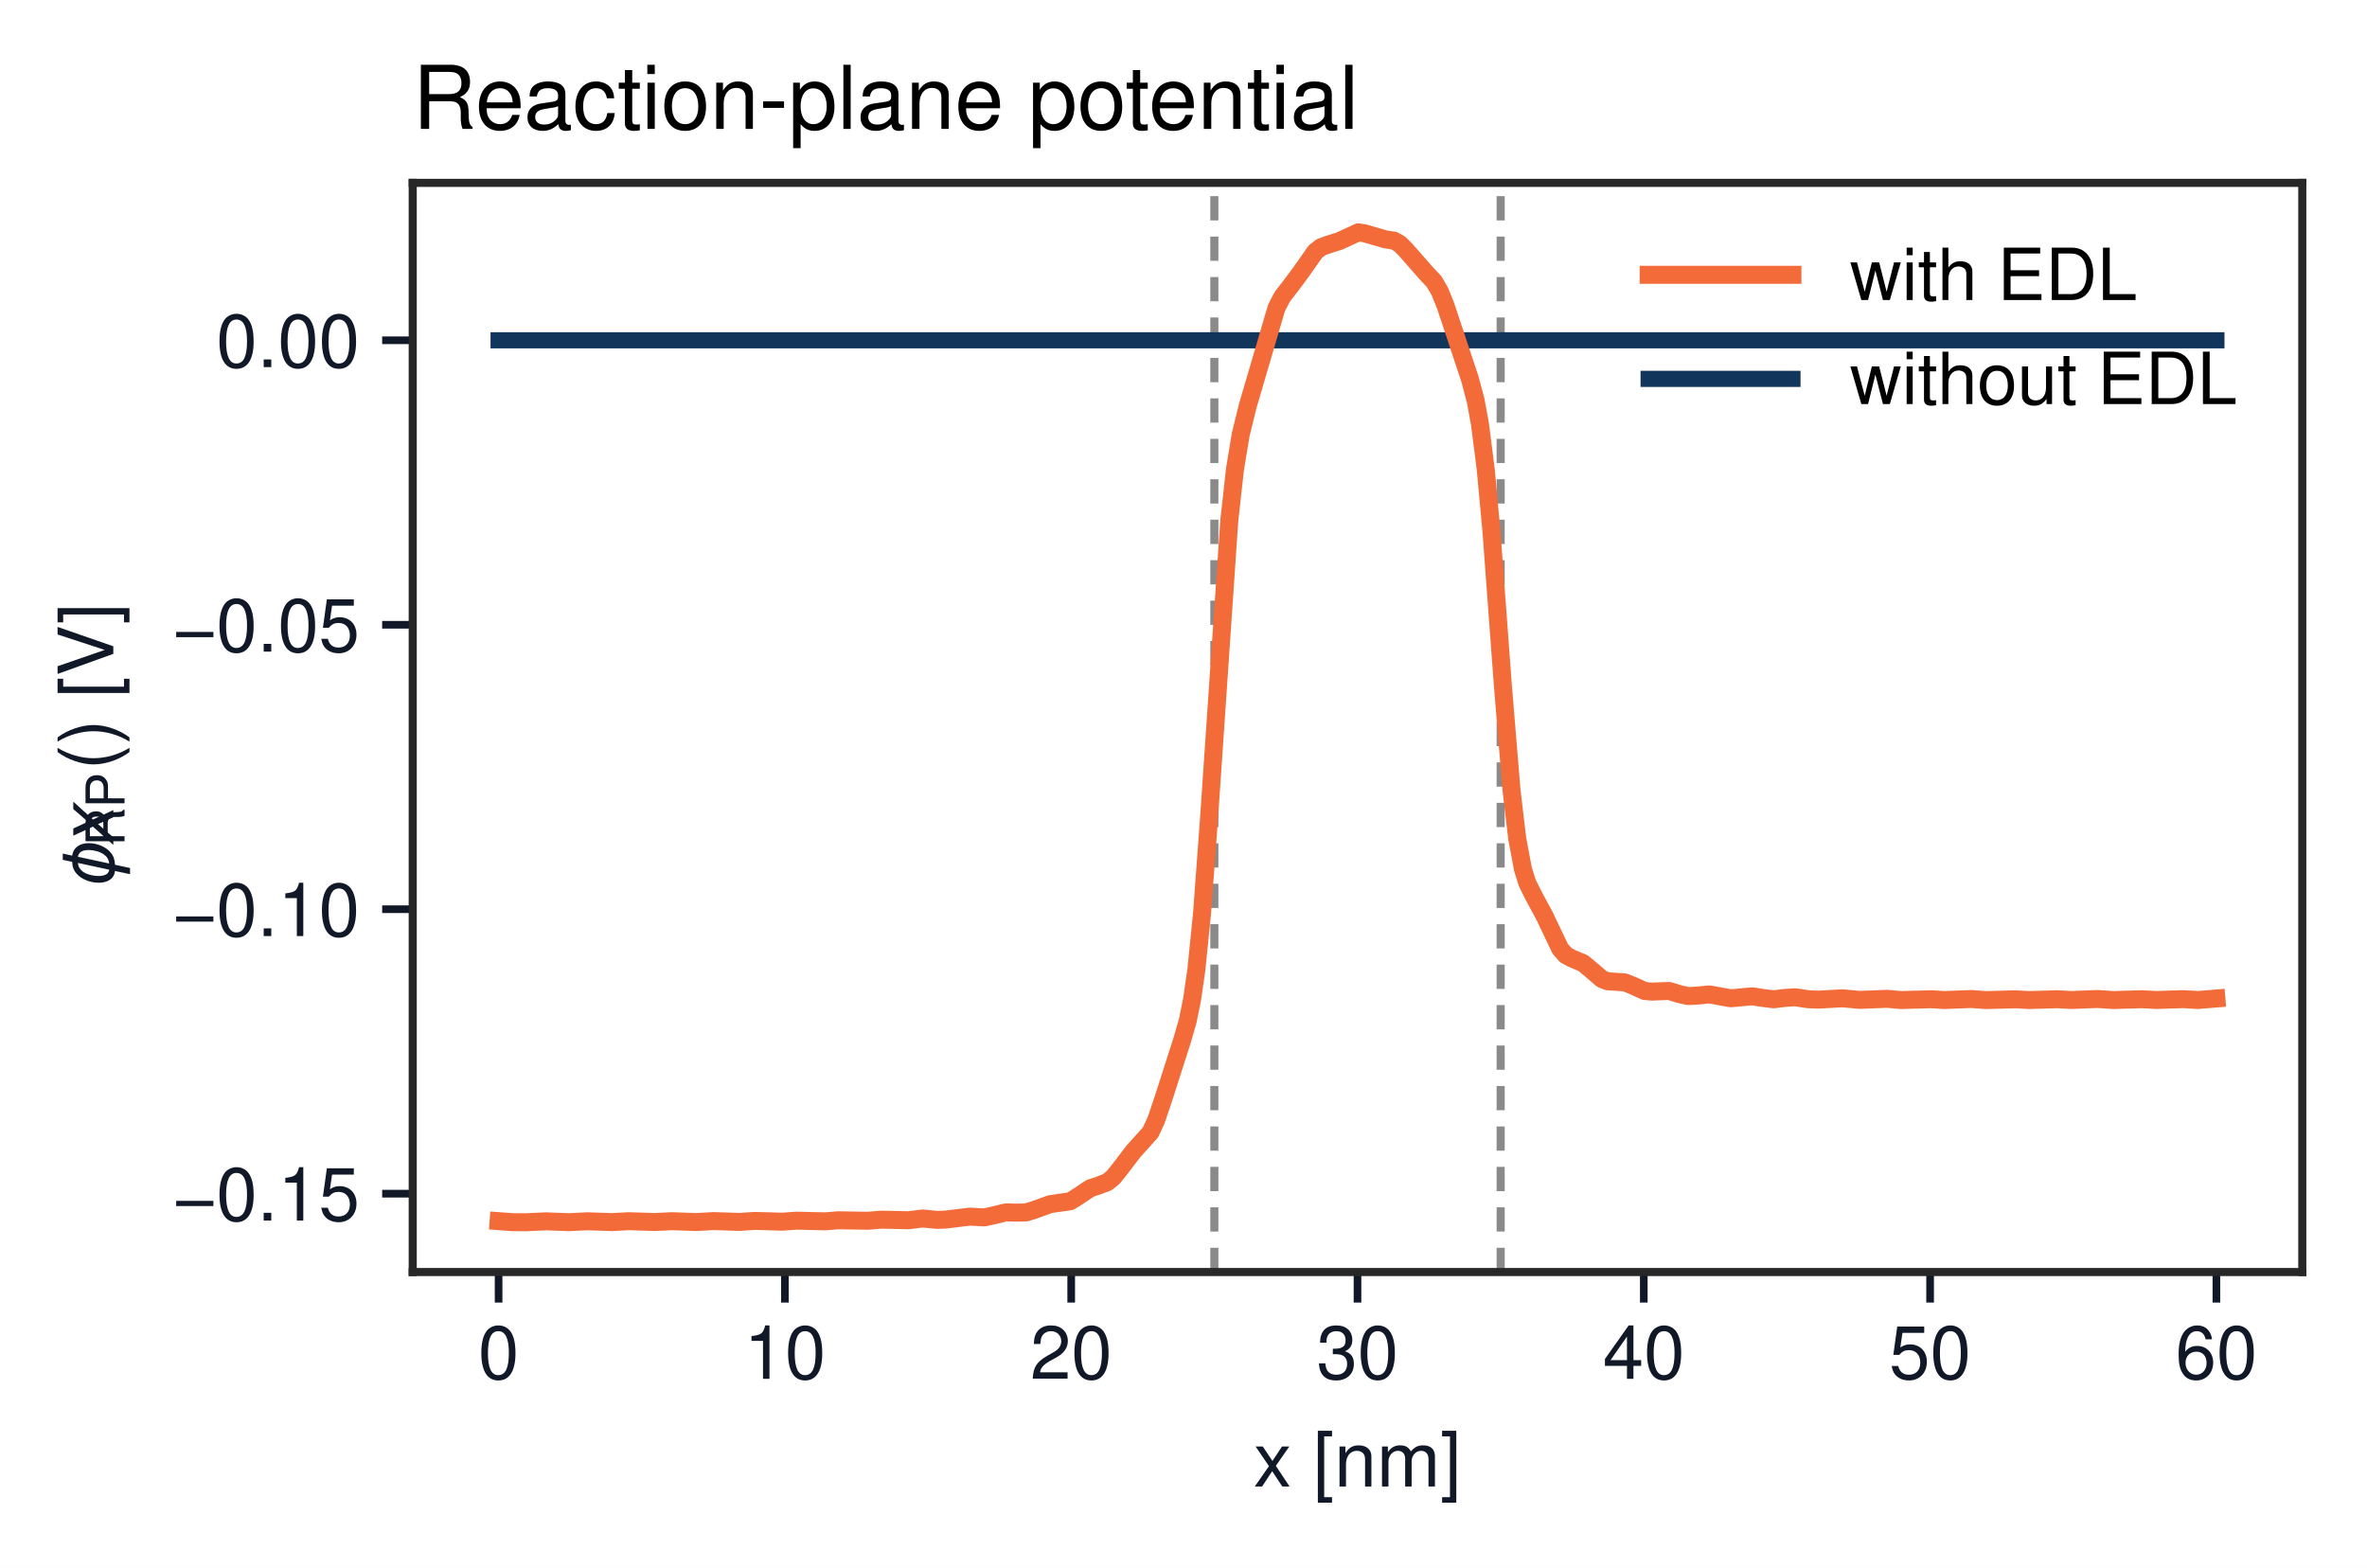
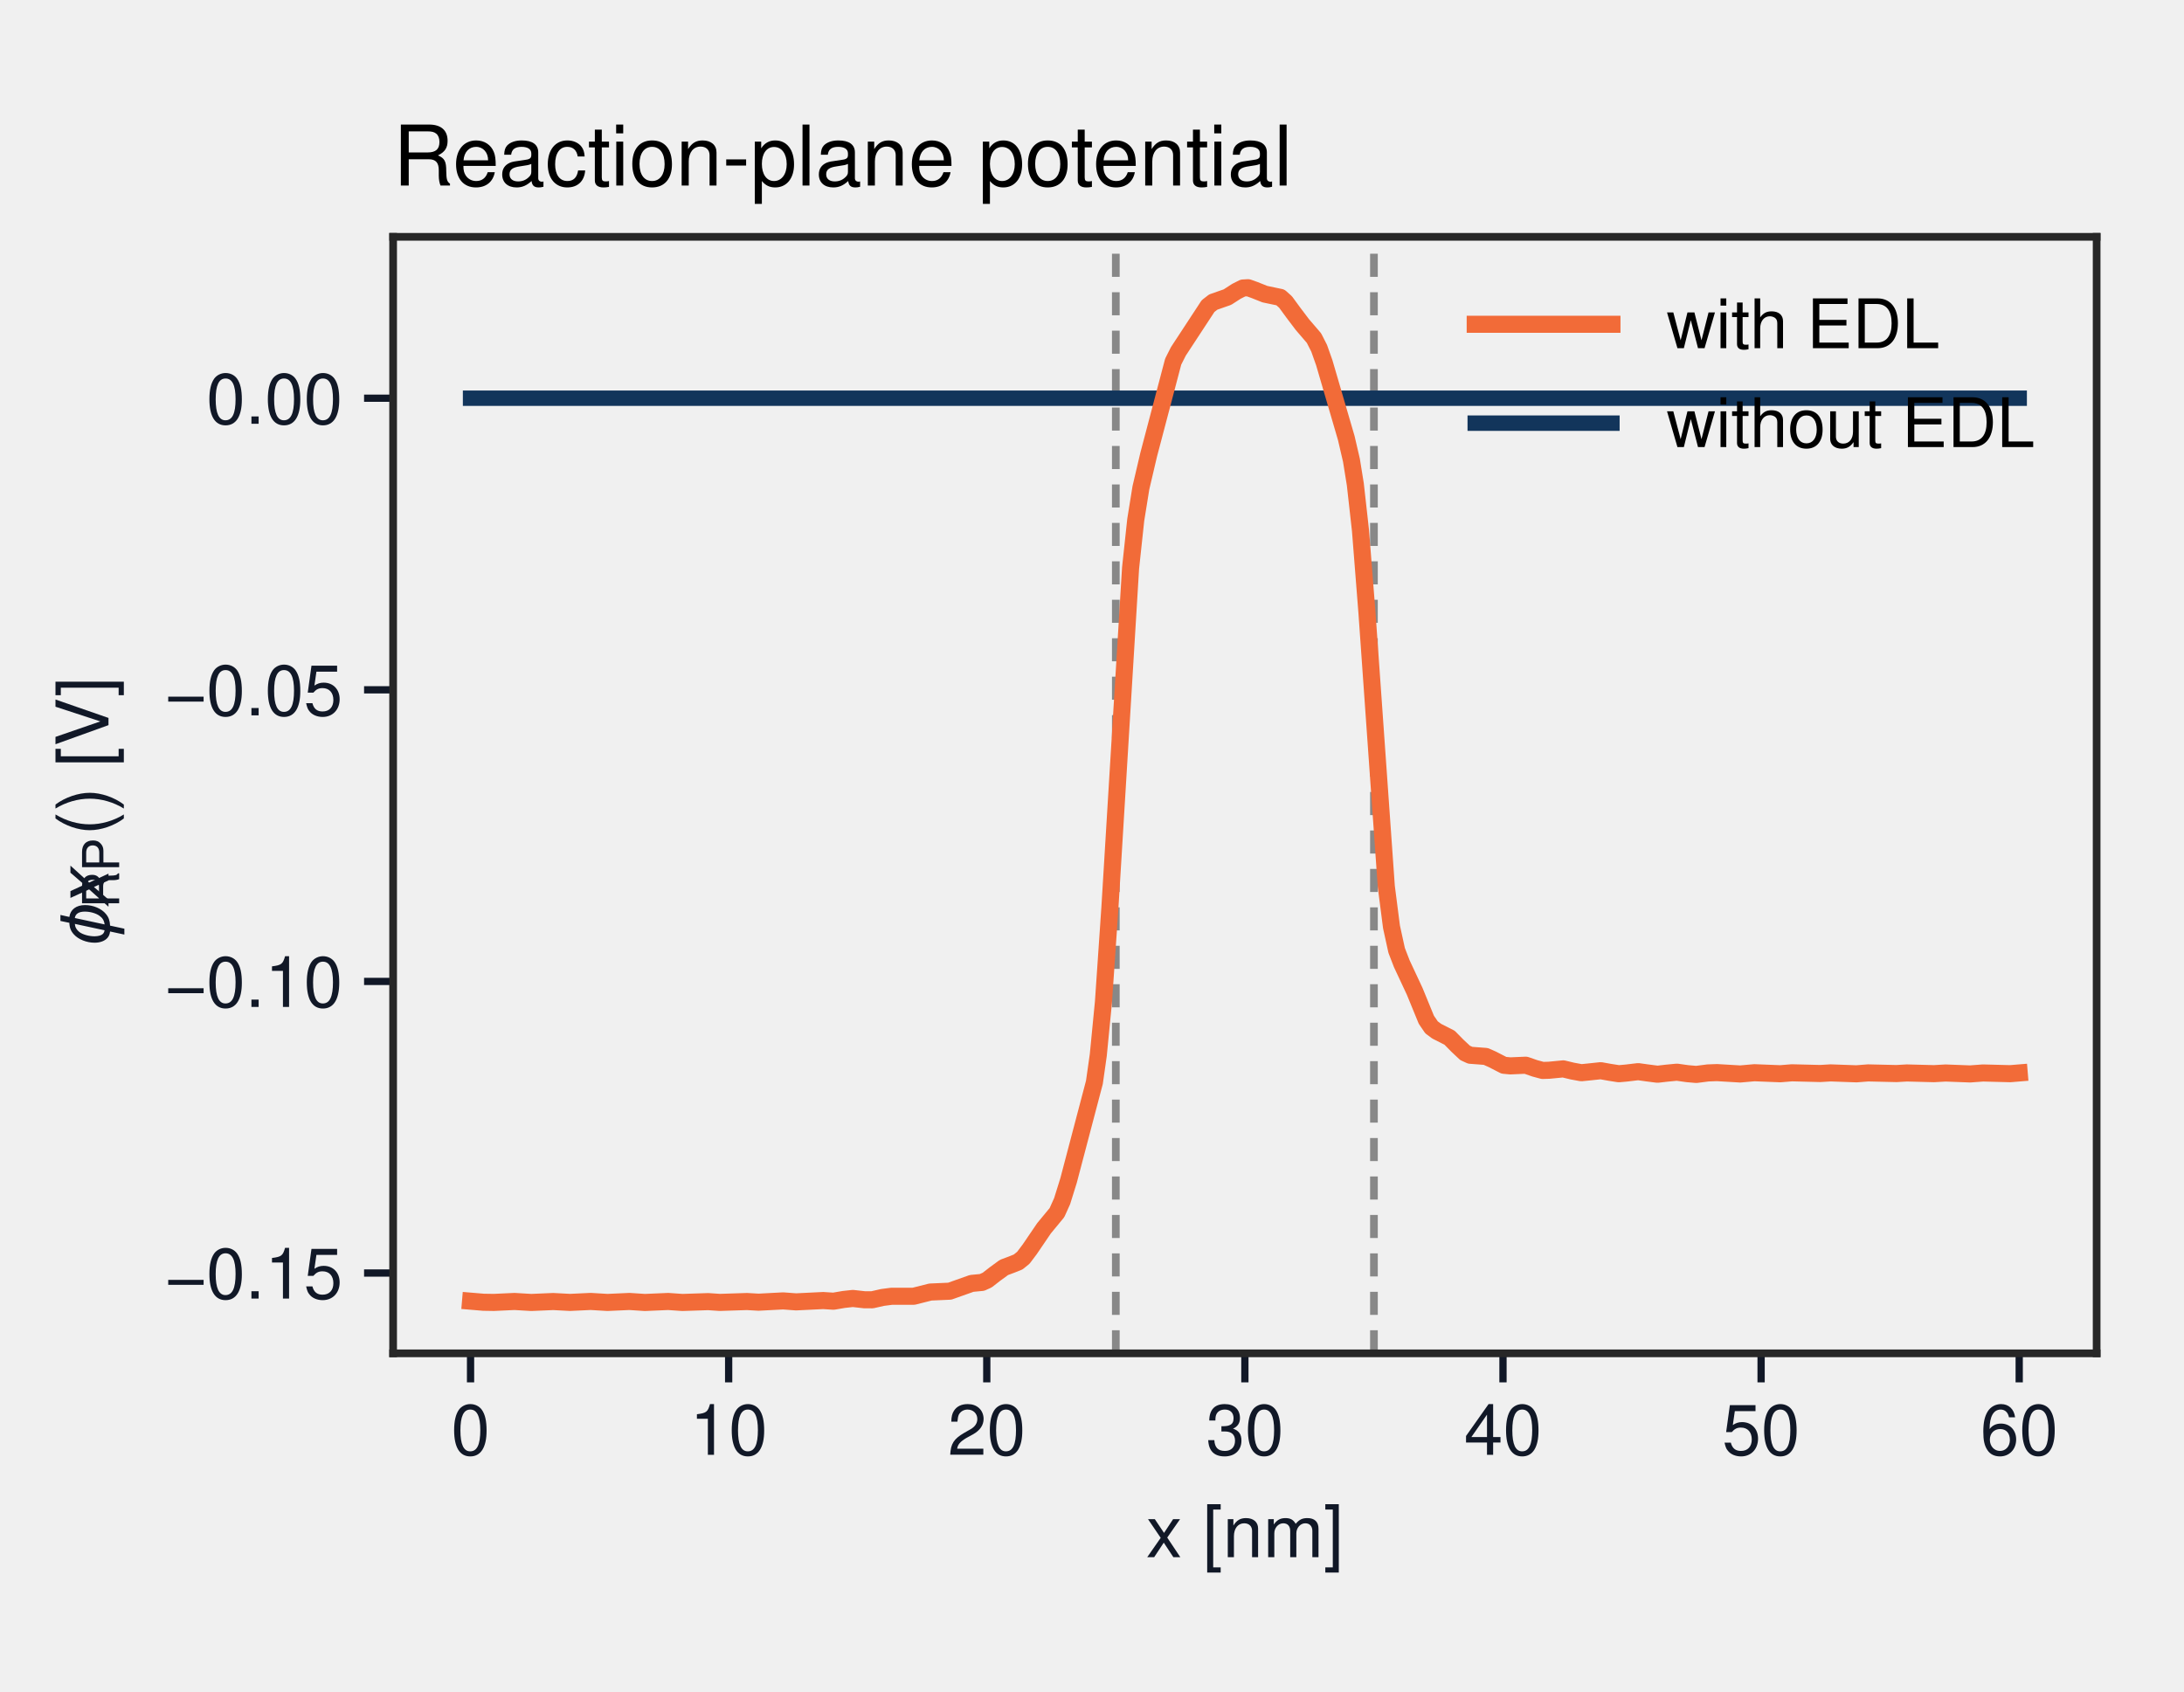
- <svg xmlns="http://www.w3.org/2000/svg" xmlns:xlink="http://www.w3.org/1999/xlink" width="263.36pt" height="174.436pt" viewBox="0 0 263.36 174.436" version="1.1">
+ <svg xmlns="http://www.w3.org/2000/svg" xmlns:xlink="http://www.w3.org/1999/xlink" width="255.6pt" height="198pt" viewBox="0 0 255.6 198" version="1.1">
  <defs>
    <style type="text/css">*{stroke-linejoin: round; stroke-linecap: butt}</style>
  </defs>
  <g id="figure_1">
    <g id="patch_1">
-       <path d="M 0 174.436  L 263.36 174.436  L 263.36 0  L 0 0  z " style="fill: #ffffff" />
+       <path d="M 0 198  L 255.6 198  L 255.6 0  L 0 0  L 0 198  z " style="fill: none; opacity: 0" />
    </g>
    <g id="axes_1">
      <g id="patch_2">
-         <path d="M 45.92 141.521  L 256.16 141.521  L 256.16 20.345  L 45.92 20.345  z " style="fill: #ffffff" />
+         <path d="M 46.008 158.4  L 245.376 158.4  L 245.376 27.72  L 46.008 27.72  L 46.008 158.4  z " style="fill: none" />
      </g>
      <g id="matplotlib.axis_1">
        <g id="xtick_1">
          <g id="line2d_1">
            <defs>
-               <path id="mfb1c33c3f5" d="M 0 0  L 0 3.4  " style="stroke: #111827; stroke-width: 0.85" />
+               <path id="m22ddd8ccd3" d="M 0 0  L 0 3.4  " style="stroke: #111827; stroke-width: 0.85" />
            </defs>
            <g>
-               <use xlink:href="#mfb1c33c3f5" x="55.476" y="141.521" style="fill: #111827; stroke: #111827; stroke-width: 0.85" />
+               <use xlink:href="#m22ddd8ccd3" x="55.07" y="158.4" style="fill: #111827; stroke: #111827; stroke-width: 0.85" />
            </g>
          </g>
          <g id="text_1">
-             <text style="fill: #111827; font: 8.2px 'Helvetica', 'Nimbus Sans', 'Arial', 'DejaVu Sans', sans-serif; text-anchor: middle" x="55.476" y="153.399" transform="rotate(-0 55.47608 153.3991)">0</text>
+             <text style="fill: #111827; font: 8.2px 'Helvetica', 'Nimbus Sans', 'Arial', 'DejaVu Sans', sans-serif; text-anchor: middle" x="55.07" y="170.278" transform="rotate(-0 55.07018 170.2783)">0</text>
          </g>
        </g>
        <g id="xtick_2">
          <g id="line2d_2">
            <g>
-               <use xlink:href="#mfb1c33c3f5" x="87.331" y="141.521" style="fill: #111827; stroke: #111827; stroke-width: 0.85" />
+               <use xlink:href="#m22ddd8ccd3" x="85.277" y="158.4" style="fill: #111827; stroke: #111827; stroke-width: 0.85" />
            </g>
          </g>
          <g id="text_2">
-             <text style="fill: #111827; font: 8.2px 'Helvetica', 'Nimbus Sans', 'Arial', 'DejaVu Sans', sans-serif; text-anchor: middle" x="87.331" y="153.399" transform="rotate(-0 87.33063 153.3991)">10</text>
+             <text style="fill: #111827; font: 8.2px 'Helvetica', 'Nimbus Sans', 'Arial', 'DejaVu Sans', sans-serif; text-anchor: middle" x="85.277" y="170.278" transform="rotate(-0 85.27746 170.2783)">10</text>
          </g>
        </g>
        <g id="xtick_3">
          <g id="line2d_3">
            <g>
-               <use xlink:href="#mfb1c33c3f5" x="119.185" y="141.521" style="fill: #111827; stroke: #111827; stroke-width: 0.85" />
+               <use xlink:href="#m22ddd8ccd3" x="115.485" y="158.4" style="fill: #111827; stroke: #111827; stroke-width: 0.85" />
            </g>
          </g>
          <g id="text_3">
-             <text style="fill: #111827; font: 8.2px 'Helvetica', 'Nimbus Sans', 'Arial', 'DejaVu Sans', sans-serif; text-anchor: middle" x="119.185" y="153.399" transform="rotate(-0 119.1852 153.3991)">20</text>
+             <text style="fill: #111827; font: 8.2px 'Helvetica', 'Nimbus Sans', 'Arial', 'DejaVu Sans', sans-serif; text-anchor: middle" x="115.485" y="170.278" transform="rotate(-0 115.4847 170.2783)">20</text>
          </g>
        </g>
        <g id="xtick_4">
          <g id="line2d_4">
            <g>
-               <use xlink:href="#mfb1c33c3f5" x="151.04" y="141.521" style="fill: #111827; stroke: #111827; stroke-width: 0.85" />
+               <use xlink:href="#m22ddd8ccd3" x="145.692" y="158.4" style="fill: #111827; stroke: #111827; stroke-width: 0.85" />
            </g>
          </g>
          <g id="text_4">
-             <text style="fill: #111827; font: 8.2px 'Helvetica', 'Nimbus Sans', 'Arial', 'DejaVu Sans', sans-serif; text-anchor: middle" x="151.04" y="153.399" transform="rotate(-0 151.0397 153.3991)">30</text>
+             <text style="fill: #111827; font: 8.2px 'Helvetica', 'Nimbus Sans', 'Arial', 'DejaVu Sans', sans-serif; text-anchor: middle" x="145.692" y="170.278" transform="rotate(-0 145.692 170.2783)">30</text>
          </g>
        </g>
        <g id="xtick_5">
          <g id="line2d_5">
            <g>
-               <use xlink:href="#mfb1c33c3f5" x="182.894" y="141.521" style="fill: #111827; stroke: #111827; stroke-width: 0.85" />
+               <use xlink:href="#m22ddd8ccd3" x="175.899" y="158.4" style="fill: #111827; stroke: #111827; stroke-width: 0.85" />
            </g>
          </g>
          <g id="text_5">
-             <text style="fill: #111827; font: 8.2px 'Helvetica', 'Nimbus Sans', 'Arial', 'DejaVu Sans', sans-serif; text-anchor: middle" x="182.894" y="153.399" transform="rotate(-0 182.8943 153.3991)">40</text>
+             <text style="fill: #111827; font: 8.2px 'Helvetica', 'Nimbus Sans', 'Arial', 'DejaVu Sans', sans-serif; text-anchor: middle" x="175.899" y="170.278" transform="rotate(-0 175.8993 170.2783)">40</text>
          </g>
        </g>
        <g id="xtick_6">
          <g id="line2d_6">
            <g>
-               <use xlink:href="#mfb1c33c3f5" x="214.749" y="141.521" style="fill: #111827; stroke: #111827; stroke-width: 0.85" />
+               <use xlink:href="#m22ddd8ccd3" x="206.107" y="158.4" style="fill: #111827; stroke: #111827; stroke-width: 0.85" />
            </g>
          </g>
          <g id="text_6">
-             <text style="fill: #111827; font: 8.2px 'Helvetica', 'Nimbus Sans', 'Arial', 'DejaVu Sans', sans-serif; text-anchor: middle" x="214.749" y="153.399" transform="rotate(-0 214.7488 153.3991)">50</text>
+             <text style="fill: #111827; font: 8.2px 'Helvetica', 'Nimbus Sans', 'Arial', 'DejaVu Sans', sans-serif; text-anchor: middle" x="206.107" y="170.278" transform="rotate(-0 206.1065 170.2783)">50</text>
          </g>
        </g>
        <g id="xtick_7">
          <g id="line2d_7">
            <g>
-               <use xlink:href="#mfb1c33c3f5" x="246.603" y="141.521" style="fill: #111827; stroke: #111827; stroke-width: 0.85" />
+               <use xlink:href="#m22ddd8ccd3" x="236.314" y="158.4" style="fill: #111827; stroke: #111827; stroke-width: 0.85" />
            </g>
          </g>
          <g id="text_7">
-             <text style="fill: #111827; font: 8.2px 'Helvetica', 'Nimbus Sans', 'Arial', 'DejaVu Sans', sans-serif; text-anchor: middle" x="246.603" y="153.399" transform="rotate(-0 246.6034 153.3991)">60</text>
+             <text style="fill: #111827; font: 8.2px 'Helvetica', 'Nimbus Sans', 'Arial', 'DejaVu Sans', sans-serif; text-anchor: middle" x="236.314" y="170.278" transform="rotate(-0 236.3138 170.2783)">60</text>
          </g>
        </g>
        <g id="text_8">
-           <text style="fill: #111827; font: 8.5px 'Helvetica', 'Nimbus Sans', 'Arial', 'DejaVu Sans', sans-serif; text-anchor: middle" x="151.04" y="165.383" transform="rotate(-0 151.0397 165.3835)">x [nm]</text>
+           <text style="fill: #111827; font: 8.5px 'Helvetica', 'Nimbus Sans', 'Arial', 'DejaVu Sans', sans-serif; text-anchor: middle" x="145.692" y="182.263" transform="rotate(-0 145.692 182.2627)">x [nm]</text>
        </g>
      </g>
      <g id="matplotlib.axis_2">
        <g id="ytick_1">
          <g id="line2d_8">
            <defs>
-               <path id="m2642e35cdc" d="M 0 0  L -3.4 0  " style="stroke: #111827; stroke-width: 0.85" />
+               <path id="mefa7bde549" d="M 0 0  L -3.4 0  " style="stroke: #111827; stroke-width: 0.85" />
            </defs>
            <g>
-               <use xlink:href="#m2642e35cdc" x="45.92" y="132.804" style="fill: #111827; stroke: #111827; stroke-width: 0.85" />
+               <use xlink:href="#mefa7bde549" x="46.008" y="148.999" style="fill: #111827; stroke: #111827; stroke-width: 0.85" />
            </g>
          </g>
          <g id="text_9">
-             <text style="fill: #111827; font: 8.2px 'Helvetica', 'Nimbus Sans', 'Arial', 'DejaVu Sans', sans-serif; text-anchor: end" x="40.02" y="135.793" transform="rotate(-0 40.01972 135.7929)">−0.15</text>
+             <text style="fill: #111827; font: 8.2px 'Helvetica', 'Nimbus Sans', 'Arial', 'DejaVu Sans', sans-serif; text-anchor: end" x="40.108" y="151.988" transform="rotate(-0 40.108 151.9884)">−0.15</text>
          </g>
        </g>
        <g id="ytick_2">
          <g id="line2d_9">
            <g>
-               <use xlink:href="#m2642e35cdc" x="45.92" y="101.155" style="fill: #111827; stroke: #111827; stroke-width: 0.85" />
+               <use xlink:href="#mefa7bde549" x="46.008" y="114.869" style="fill: #111827; stroke: #111827; stroke-width: 0.85" />
            </g>
          </g>
          <g id="text_10">
-             <text style="fill: #111827; font: 8.2px 'Helvetica', 'Nimbus Sans', 'Arial', 'DejaVu Sans', sans-serif; text-anchor: end" x="40.02" y="104.145" transform="rotate(-0 40.01972 104.1445)">−0.10</text>
+             <text style="fill: #111827; font: 8.2px 'Helvetica', 'Nimbus Sans', 'Arial', 'DejaVu Sans', sans-serif; text-anchor: end" x="40.108" y="117.858" transform="rotate(-0 40.108 117.8578)">−0.10</text>
          </g>
        </g>
        <g id="ytick_3">
          <g id="line2d_10">
            <g>
-               <use xlink:href="#m2642e35cdc" x="45.92" y="69.507" style="fill: #111827; stroke: #111827; stroke-width: 0.85" />
+               <use xlink:href="#mefa7bde549" x="46.008" y="80.738" style="fill: #111827; stroke: #111827; stroke-width: 0.85" />
            </g>
          </g>
          <g id="text_11">
-             <text style="fill: #111827; font: 8.2px 'Helvetica', 'Nimbus Sans', 'Arial', 'DejaVu Sans', sans-serif; text-anchor: end" x="40.02" y="72.496" transform="rotate(-0 40.01972 72.49615)">−0.05</text>
+             <text style="fill: #111827; font: 8.2px 'Helvetica', 'Nimbus Sans', 'Arial', 'DejaVu Sans', sans-serif; text-anchor: end" x="40.108" y="83.727" transform="rotate(-0 40.108 83.72719)">−0.05</text>
          </g>
        </g>
        <g id="ytick_4">
          <g id="line2d_11">
            <g>
-               <use xlink:href="#m2642e35cdc" x="45.92" y="37.859" style="fill: #111827; stroke: #111827; stroke-width: 0.85" />
+               <use xlink:href="#mefa7bde549" x="46.008" y="46.607" style="fill: #111827; stroke: #111827; stroke-width: 0.85" />
            </g>
          </g>
          <g id="text_12">
-             <text style="fill: #111827; font: 8.2px 'Helvetica', 'Nimbus Sans', 'Arial', 'DejaVu Sans', sans-serif; text-anchor: end" x="40.02" y="40.848" transform="rotate(-0 40.01972 40.84778)">0.00</text>
+             <text style="fill: #111827; font: 8.2px 'Helvetica', 'Nimbus Sans', 'Arial', 'DejaVu Sans', sans-serif; text-anchor: end" x="40.108" y="49.597" transform="rotate(-0 40.108 49.5966)">0.00</text>
          </g>
        </g>
        <g id="text_13">
-           <g style="fill: #111827" transform="translate(13.405 98.86781) rotate(-90)">
+           <g style="fill: #111827" transform="translate(13.49328 110.995) rotate(-90)">
            <text>
              <tspan style="font: italic 8.5px 'Nimbus Sans'" x="0 16.03" y="-0.797">ϕx</tspan>
              <tspan style="font: 5.95px 'Nimbus Sans'" x="4.726 9.022" y="0.456">RP</tspan>
              <tspan style="font: 8.5px 'Nimbus Sans'" x="13.199 20.28 23.11 25.473 27.836 33.506" y="-0.797">() [V]</tspan>
            </text>
          </g>
        </g>
      </g>
      <g id="line2d_12">
-         <path d="M 135.112 141.521  L 135.112 20.345  " clip-path="url(#pb7eb38041e)" style="fill: none; stroke-dasharray: 2.7,1.8; stroke-dashoffset: 0; stroke: #767676; stroke-opacity: 0.85; stroke-width: 0.9" />
+         <path d="M 130.588 158.4  L 130.588 27.72  " clip-path="url(#p5c75ce2695)" style="fill: none; stroke-dasharray: 2.7,1.8; stroke-dashoffset: 0; stroke: #767676; stroke-opacity: 0.85; stroke-width: 0.9" />
      </g>
      <g id="line2d_13">
-         <path d="M 166.967 141.521  L 166.967 20.345  " clip-path="url(#pb7eb38041e)" style="fill: none; stroke-dasharray: 2.7,1.8; stroke-dashoffset: 0; stroke: #767676; stroke-opacity: 0.85; stroke-width: 0.9" />
+         <path d="M 160.796 158.4  L 160.796 27.72  " clip-path="url(#p5c75ce2695)" style="fill: none; stroke-dasharray: 2.7,1.8; stroke-dashoffset: 0; stroke: #767676; stroke-opacity: 0.85; stroke-width: 0.9" />
      </g>
      <g id="line2d_14">
-         <path d="M 55.476 37.859  L 246.603 37.859  L 246.603 37.859  " clip-path="url(#pb7eb38041e)" style="fill: none; stroke: #12355b; stroke-width: 1.8; stroke-linecap: square" />
+         <path d="M 55.07 46.607  L 236.314 46.607  L 236.314 46.607  " clip-path="url(#p5c75ce2695)" style="fill: none; stroke: #12355b; stroke-width: 1.8; stroke-linecap: square" />
      </g>
      <g id="patch_3">
-         <path d="M 45.92 141.521  L 45.92 20.345  " style="fill: none; stroke: #272727; stroke-width: 0.9; stroke-linejoin: miter; stroke-linecap: square" />
+         <path d="M 46.008 158.4  L 46.008 27.72  " style="fill: none; stroke: #272727; stroke-width: 0.9; stroke-linejoin: miter; stroke-linecap: square" />
      </g>
      <g id="patch_4">
-         <path d="M 256.16 141.521  L 256.16 20.345  " style="fill: none; stroke: #272727; stroke-width: 0.9; stroke-linejoin: miter; stroke-linecap: square" />
+         <path d="M 245.376 158.4  L 245.376 27.72  " style="fill: none; stroke: #272727; stroke-width: 0.9; stroke-linejoin: miter; stroke-linecap: square" />
      </g>
      <g id="patch_5">
-         <path d="M 45.92 141.521  L 256.16 141.521  " style="fill: none; stroke: #272727; stroke-width: 0.9; stroke-linejoin: miter; stroke-linecap: square" />
+         <path d="M 46.008 158.4  L 245.376 158.4  " style="fill: none; stroke: #272727; stroke-width: 0.9; stroke-linejoin: miter; stroke-linecap: square" />
      </g>
      <g id="patch_6">
-         <path d="M 45.92 20.345  L 256.16 20.345  " style="fill: none; stroke: #272727; stroke-width: 0.9; stroke-linejoin: miter; stroke-linecap: square" />
+         <path d="M 46.008 27.72  L 245.376 27.72  " style="fill: none; stroke: #272727; stroke-width: 0.9; stroke-linejoin: miter; stroke-linecap: square" />
      </g>
      <g id="line2d_15">
-         <path d="M 55.476 135.859  L 57.07 135.977  L 58.505 135.983  L 60.736 135.879  L 63.287 135.976  L 65.359 135.873  L 68.069 135.967  L 69.982 135.865  L 72.851 135.957  L 74.764 135.865  L 77.474 135.961  L 79.387 135.852  L 82.256 135.945  L 84.01 135.834  L 87.038 135.92  L 88.632 135.807  L 91.821 135.882  L 93.255 135.764  L 96.603 135.816  L 98.037 135.695  L 101.066 135.76  L 102.66 135.565  L 104.254 135.72  L 105.211 135.688  L 107.921 135.355  L 109.515 135.445  L 110.471 135.238  L 111.906 134.886  L 113.021 134.91  L 114.137 134.895  L 114.934 134.658  L 116.847 133.968  L 119.079 133.65  L 119.876 133.154  L 121.311 132.199  L 122.267 131.884  L 123.223 131.513  L 123.861 130.991  L 124.658 129.995  L 126.093 128.112  L 128.006 125.986  L 128.643 124.613  L 129.44 122.246  L 131.513 115.786  L 132.15 113.579  L 132.628 111.234  L 133.107 107.92  L 133.744 101.609  L 134.541 90.757  L 136.773 57.936  L 137.411 52.183  L 138.048 48.328  L 138.845 45.101  L 142.033 34.24  L 142.671 33.017  L 143.627 31.78  L 144.743 30.287  L 146.337 28.015  L 146.975 27.507  L 147.772 27.216  L 149.047 26.811  L 151.119 25.853  L 151.757 25.94  L 154.148 26.63  L 155.105 26.774  L 155.742 27.133  L 156.38 27.768  L 158.611 30.313  L 159.568 31.334  L 160.206 32.438  L 160.843 34.021  L 163.553 42.179  L 164.191 44.595  L 164.669 47.201  L 165.307 52.21  L 165.944 59.118  L 167.219 76.322  L 168.176 87.898  L 168.813 93.303  L 169.451 96.7  L 169.929 98.228  L 170.567 99.52  L 171.842 101.886  L 173.596 105.567  L 174.233 106.276  L 174.871 106.621  L 176.146 107.159  L 176.943 107.817  L 178.218 108.914  L 178.856 109.171  L 179.653 109.223  L 180.769 109.297  L 181.566 109.607  L 183.001 110.256  L 183.798 110.322  L 185.71 110.25  L 186.826 110.59  L 187.783 110.817  L 188.739 110.775  L 190.174 110.635  L 191.13 110.802  L 192.565 111.065  L 193.521 110.981  L 194.956 110.846  L 196.072 111.022  L 197.347 111.177  L 198.622 111.023  L 199.738 110.955  L 201.173 111.168  L 202.289 111.217  L 204.999 111.066  L 206.911 111.245  L 209.94 111.126  L 211.534 111.26  L 214.882 111.172  L 216.316 111.26  L 219.345 111.146  L 220.939 111.265  L 224.287 111.18  L 225.721 111.261  L 228.909 111.171  L 230.503 111.256  L 233.373 111.143  L 235.126 111.26  L 238.314 111.171  L 239.908 111.255  L 242.937 111.161  L 244.531 111.259  L 246.603 111.089  L 246.603 111.089  " clip-path="url(#pb7eb38041e)" style="fill: none; stroke: #f26b38; stroke-width: 2; stroke-linecap: square" />
+         <path d="M 55.07 152.294  L 56.582 152.421  L 57.791 152.441  L 60.21 152.329  L 62.175 152.446  L 64.745 152.336  L 66.71 152.44  L 69.128 152.326  L 71.093 152.444  L 73.663 152.329  L 75.477 152.447  L 78.198 152.33  L 79.861 152.446  L 82.884 152.347  L 84.245 152.439  L 87.419 152.336  L 88.779 152.414  L 91.651 152.263  L 93.163 152.376  L 96.337 152.221  L 97.547 152.299  L 98.756 152.092  L 99.814 151.977  L 101.175 152.13  L 102.082 152.132  L 103.291 151.858  L 104.349 151.721  L 106.919 151.722  L 108.884 151.226  L 111.151 151.126  L 113.721 150.214  L 114.93 150.099  L 115.535 149.825  L 116.442 149.12  L 117.5 148.347  L 118.407 148.007  L 119.163 147.703  L 119.768 147.213  L 120.523 146.208  L 122.186 143.762  L 123.698 141.931  L 124.303 140.59  L 125.058 138.169  L 128.082 126.68  L 128.535 123.49  L 129.14 117.289  L 129.896 106.23  L 132.314 66.49  L 132.919 60.848  L 133.523 57.095  L 134.43 53.228  L 137.302 42.325  L 137.907 41.129  L 141.384 35.824  L 141.989 35.356  L 142.744 35.091  L 143.651 34.774  L 144.709 34.092  L 145.465 33.711  L 146.07 33.676  L 146.826 33.947  L 148.035 34.429  L 149.849 34.809  L 150.454 35.35  L 151.361 36.589  L 152.419 37.989  L 153.779 39.572  L 154.384 40.762  L 154.988 42.469  L 157.558 51.267  L 158.163 53.872  L 158.616 56.682  L 159.221 62.084  L 159.977 71.676  L 162.244 103.77  L 162.849 108.479  L 163.454 111.242  L 164.058 112.804  L 165.57 116.04  L 166.93 119.359  L 167.535 120.244  L 168.14 120.694  L 169.651 121.462  L 170.558 122.385  L 171.465 123.236  L 172.07 123.513  L 172.826 123.569  L 173.884 123.649  L 174.64 123.984  L 176 124.683  L 176.756 124.755  L 178.57 124.676  L 179.628 125.043  L 180.535 125.288  L 181.291 125.266  L 182.954 125.106  L 184.012 125.361  L 185.07 125.556  L 185.977 125.465  L 187.337 125.319  L 188.395 125.509  L 189.453 125.675  L 190.36 125.593  L 191.721 125.43  L 192.779 125.578  L 193.988 125.733  L 195.047 125.61  L 196.256 125.494  L 197.465 125.664  L 198.523 125.757  L 199.884 125.581  L 200.942 125.542  L 203.663 125.703  L 205.326 125.556  L 208.349 125.676  L 209.709 125.565  L 213.035 125.648  L 214.244 125.576  L 217.267 125.684  L 218.628 125.577  L 221.953 125.654  L 223.163 125.584  L 226.337 125.666  L 227.698 125.589  L 230.57 125.698  L 232.081 125.586  L 235.256 125.669  L 236.314 125.582  L 236.314 125.582  " clip-path="url(#p5c75ce2695)" style="fill: none; stroke: #f26b38; stroke-width: 2; stroke-linecap: square" />
      </g>
      <g id="text_14">
-         <text style="font: 9.8px 'Helvetica', 'Nimbus Sans', 'Arial', 'DejaVu Sans', sans-serif; text-anchor: start" x="45.92" y="14.345" transform="rotate(-0 45.91972 14.34481)">Reaction-plane potential</text>
+         <text style="font: 9.8px 'Helvetica', 'Nimbus Sans', 'Arial', 'DejaVu Sans', sans-serif; text-anchor: start" x="46.008" y="21.72" transform="rotate(-0 46.008 21.72)">Reaction-plane potential</text>
      </g>
      <g id="legend_1">
        <g id="line2d_16">
-           <path d="M 183.433 30.577  L 191.433 30.577  L 199.433 30.577  " style="fill: none; stroke: #f26b38; stroke-width: 2; stroke-linecap: square" />
+           <path d="M 172.65 37.953  L 180.65 37.953  L 188.65 37.953  " style="fill: none; stroke: #f26b38; stroke-width: 2; stroke-linecap: square" />
        </g>
        <g id="text_15">
-           <text style="font: 8px 'Helvetica', 'Nimbus Sans', 'Arial', 'DejaVu Sans', sans-serif; text-anchor: start" x="205.833" y="33.377" transform="rotate(-0 205.8335 33.37731)">with EDL</text>
+           <text style="font: 8px 'Helvetica', 'Nimbus Sans', 'Arial', 'DejaVu Sans', sans-serif; text-anchor: start" x="195.05" y="40.752" transform="rotate(-0 195.0497 40.7525)">with EDL</text>
        </g>
        <g id="line2d_17">
-           <path d="M 183.433 42.154  L 191.433 42.154  L 199.433 42.154  " style="fill: none; stroke: #12355b; stroke-width: 1.8; stroke-linecap: square" />
+           <path d="M 172.65 49.529  L 180.65 49.529  L 188.65 49.529  " style="fill: none; stroke: #12355b; stroke-width: 1.8; stroke-linecap: square" />
        </g>
        <g id="text_16">
-           <text style="font: 8px 'Helvetica', 'Nimbus Sans', 'Arial', 'DejaVu Sans', sans-serif; text-anchor: start" x="205.833" y="44.954" transform="rotate(-0 205.8335 44.95356)">without EDL</text>
+           <text style="font: 8px 'Helvetica', 'Nimbus Sans', 'Arial', 'DejaVu Sans', sans-serif; text-anchor: start" x="195.05" y="52.329" transform="rotate(-0 195.0497 52.32875)">without EDL</text>
        </g>
      </g>
    </g>
  </g>
  <defs>
-     <clipPath id="pb7eb38041e">
-       <rect x="45.92" y="20.345" width="210.24" height="121.176" />
+     <clipPath id="p5c75ce2695">
+       <rect x="46.008" y="27.72" width="199.368" height="130.68" />
    </clipPath>
  </defs>
</svg>
